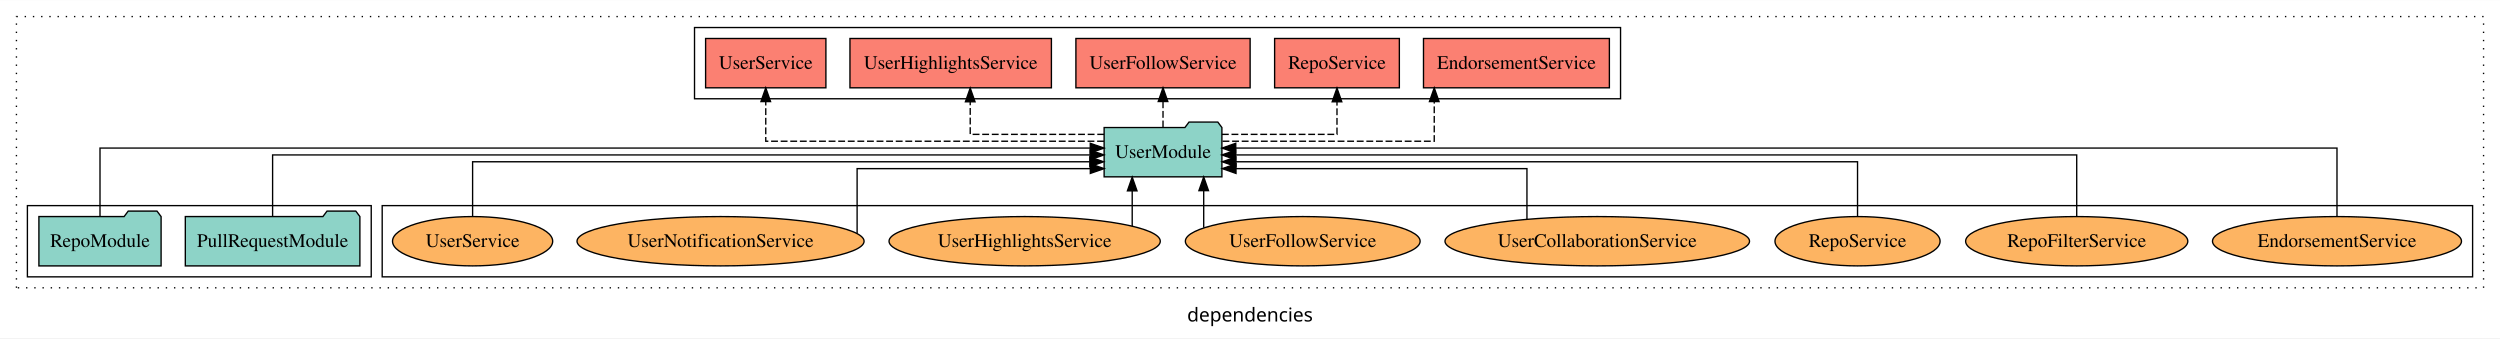
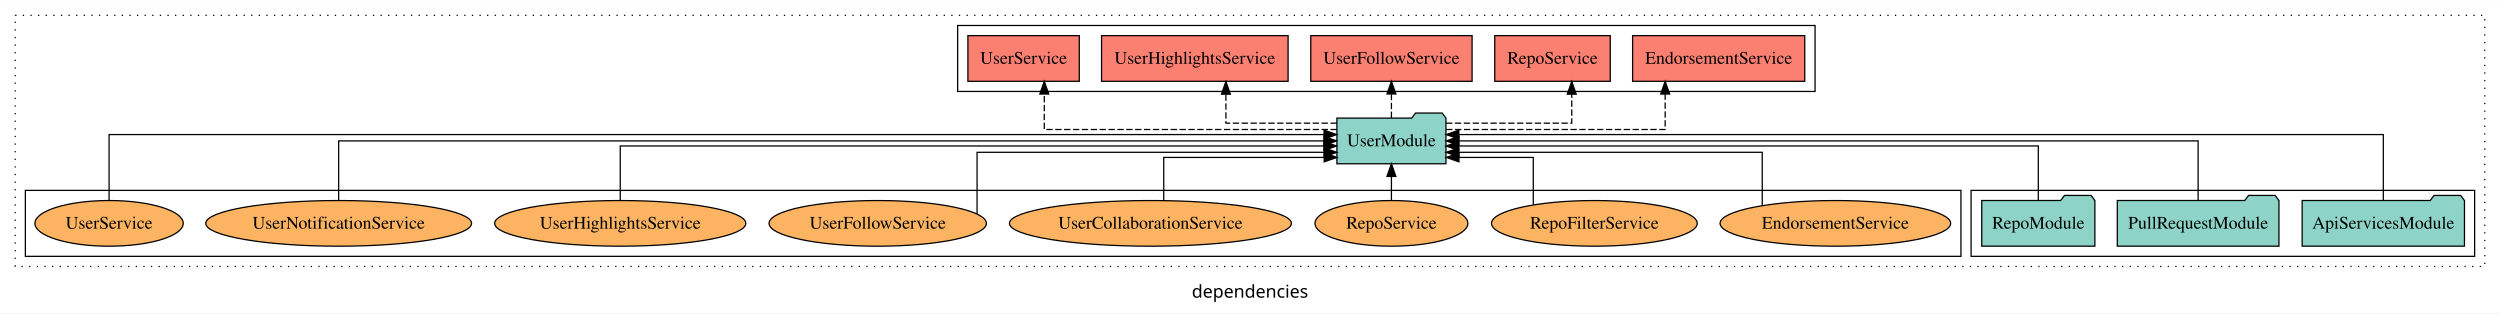
- <svg xmlns="http://www.w3.org/2000/svg" width="1825pt" height="247pt" viewBox="0.00 0.00 1825.00 246.80">
+ <svg xmlns="http://www.w3.org/2000/svg" width="1971pt" height="247pt" viewBox="0.00 0.00 1971.00 246.80">
  <g id="graph0" class="graph" transform="scale(1 1) rotate(0) translate(4 242.8)">
-     <polygon fill="white" stroke="transparent" points="-4,4 -4,-242.8 1821,-242.8 1821,4 -4,4" />
-     <text text-anchor="middle" x="908.5" y="-8.2" font-family="sans-serif" font-size="14.00">dependencies</text>
+     <polygon fill="white" stroke="transparent" points="-4,4 -4,-242.8 1967,-242.8 1967,4 -4,4" />
+     <text text-anchor="middle" x="981.5" y="-8.2" font-family="sans-serif" font-size="14.00">dependencies</text>
    <g id="clust1" class="cluster">
-       <polygon fill="none" stroke="black" stroke-dasharray="1,5" points="8,-32.8 8,-230.8 1809,-230.8 1809,-32.8 8,-32.8" />
+       <polygon fill="none" stroke="black" stroke-dasharray="1,5" points="8,-32.8 8,-230.8 1955,-230.8 1955,-32.8 8,-32.8" />
+     </g>
+     <g id="clust4" class="cluster">
+       <polygon fill="none" stroke="black" points="751,-170.8 751,-222.8 1427,-222.8 1427,-170.8 751,-170.8" />
+     </g>
+     <g id="clust3" class="cluster">
+       <polygon fill="none" stroke="black" points="1550,-40.8 1550,-92.8 1947,-92.8 1947,-40.8 1550,-40.8" />
    </g>
    <g id="clust6" class="cluster">
-       <polygon fill="none" stroke="black" points="275,-40.8 275,-92.8 1801,-92.8 1801,-40.8 275,-40.8" />
-     </g>
-     <g id="clust4" class="cluster">
-       <polygon fill="none" stroke="black" points="503,-170.8 503,-222.8 1179,-222.8 1179,-170.8 503,-170.8" />
-     </g>
-     <g id="clust3" class="cluster">
-       <polygon fill="none" stroke="black" points="16,-40.8 16,-92.8 267,-92.8 267,-40.8 16,-40.8" />
+       <polygon fill="none" stroke="black" points="16,-40.8 16,-92.8 1542,-92.8 1542,-40.8 16,-40.8" />
    </g>
    <g id="node1" class="node">
-       <polygon fill="#8dd3c7" stroke="black" points="258.72,-84.8 255.72,-88.8 234.72,-88.8 231.72,-84.8 131.28,-84.8 131.28,-48.8 258.72,-48.8 258.72,-84.8" />
-       <text text-anchor="middle" x="195" y="-62.6" font-family="Times,serif" font-size="14.00">PullRequestModule</text>
+       <polygon fill="#8dd3c7" stroke="black" points="1938.98,-84.8 1935.98,-88.8 1914.98,-88.8 1911.98,-84.8 1811.02,-84.8 1811.02,-48.8 1938.98,-48.8 1938.98,-84.8" />
+       <text text-anchor="middle" x="1875" y="-62.6" font-family="Times,serif" font-size="14.00">ApiServicesModule</text>
+     </g>
+     <g id="node4" class="node">
+       <polygon fill="#8dd3c7" stroke="black" points="1135.99,-149.8 1132.99,-153.8 1111.99,-153.8 1108.99,-149.8 1050.01,-149.8 1050.01,-113.8 1135.99,-113.8 1135.99,-149.8" />
+       <text text-anchor="middle" x="1093" y="-127.6" font-family="Times,serif" font-size="14.00">UserModule</text>
+     </g>
+     <g id="edge1" class="edge">
+       <path fill="none" stroke="black" d="M1875,-84.83C1875,-105.57 1875,-136.8 1875,-136.8 1875,-136.8 1146.16,-136.8 1146.16,-136.8" />
+       <polygon fill="black" stroke="black" points="1146.16,-133.3 1136.16,-136.8 1146.16,-140.3 1146.16,-133.3" />
+     </g>
+     <g id="node2" class="node">
+       <polygon fill="#8dd3c7" stroke="black" points="1792.72,-84.8 1789.72,-88.8 1768.72,-88.8 1765.72,-84.8 1665.28,-84.8 1665.28,-48.8 1792.72,-48.8 1792.72,-84.8" />
+       <text text-anchor="middle" x="1729" y="-62.6" font-family="Times,serif" font-size="14.00">PullRequestModule</text>
+     </g>
+     <g id="edge2" class="edge">
+       <path fill="none" stroke="black" d="M1729,-84.91C1729,-104.14 1729,-131.8 1729,-131.8 1729,-131.8 1146.21,-131.8 1146.21,-131.8" />
+       <polygon fill="black" stroke="black" points="1146.21,-128.3 1136.21,-131.8 1146.21,-135.3 1146.21,-128.3" />
    </g>
    <g id="node3" class="node">
-       <polygon fill="#8dd3c7" stroke="black" points="887.99,-149.8 884.99,-153.8 863.99,-153.8 860.99,-149.8 802.01,-149.8 802.01,-113.8 887.99,-113.8 887.99,-149.8" />
-       <text text-anchor="middle" x="845" y="-127.6" font-family="Times,serif" font-size="14.00">UserModule</text>
-     </g>
-     <g id="edge1" class="edge">
-       <path fill="none" stroke="black" d="M195,-85.02C195,-103.63 195,-129.8 195,-129.8 195,-129.8 791.85,-129.8 791.85,-129.8" />
-       <polygon fill="black" stroke="black" points="791.85,-133.3 801.85,-129.8 791.85,-126.3 791.85,-133.3" />
-     </g>
-     <g id="node2" class="node">
-       <polygon fill="#8dd3c7" stroke="black" points="113.6,-84.8 110.6,-88.8 89.6,-88.8 86.6,-84.8 24.4,-84.8 24.4,-48.8 113.6,-48.8 113.6,-84.8" />
-       <text text-anchor="middle" x="69" y="-62.6" font-family="Times,serif" font-size="14.00">RepoModule</text>
-     </g>
-     <g id="edge2" class="edge">
-       <path fill="none" stroke="black" d="M69,-85.02C69,-105.17 69,-134.8 69,-134.8 69,-134.8 791.9,-134.8 791.9,-134.8" />
-       <polygon fill="black" stroke="black" points="791.9,-138.3 801.9,-134.8 791.9,-131.3 791.9,-138.3" />
-     </g>
-     <g id="node4" class="node">
-       <polygon fill="#fb8072" stroke="black" points="1170.85,-214.8 1035.15,-214.8 1035.15,-178.8 1170.85,-178.8 1170.85,-214.8" />
-       <text text-anchor="middle" x="1103" y="-192.6" font-family="Times,serif" font-size="14.00">EndorsementService </text>
+       <polygon fill="#8dd3c7" stroke="black" points="1647.6,-84.8 1644.6,-88.8 1623.6,-88.8 1620.6,-84.8 1558.4,-84.8 1558.4,-48.8 1647.6,-48.8 1647.6,-84.8" />
+       <text text-anchor="middle" x="1603" y="-62.6" font-family="Times,serif" font-size="14.00">RepoModule</text>
    </g>
    <g id="edge3" class="edge">
-       <path fill="none" stroke="black" stroke-dasharray="5,2" d="M888.45,-139.8C946.74,-139.8 1043,-139.8 1043,-139.8 1043,-139.8 1043,-168.76 1043,-168.76" />
-       <polygon fill="black" stroke="black" points="1039.5,-168.76 1043,-178.76 1046.5,-168.76 1039.5,-168.76" />
+       <path fill="none" stroke="black" d="M1603,-85.1C1603,-103.07 1603,-127.8 1603,-127.8 1603,-127.8 1146.04,-127.8 1146.04,-127.8" />
+       <polygon fill="black" stroke="black" points="1146.04,-124.3 1136.04,-127.8 1146.04,-131.3 1146.04,-124.3" />
    </g>
    <g id="node5" class="node">
-       <polygon fill="#fb8072" stroke="black" points="1017.53,-214.8 926.47,-214.8 926.47,-178.8 1017.53,-178.8 1017.53,-214.8" />
-       <text text-anchor="middle" x="972" y="-192.6" font-family="Times,serif" font-size="14.00">RepoService </text>
+       <polygon fill="#fb8072" stroke="black" points="1418.85,-214.8 1283.15,-214.8 1283.15,-178.8 1418.85,-178.8 1418.85,-214.8" />
+       <text text-anchor="middle" x="1351" y="-192.6" font-family="Times,serif" font-size="14.00">EndorsementService </text>
    </g>
    <g id="edge4" class="edge">
-       <path fill="none" stroke="black" stroke-dasharray="5,2" d="M888,-144.8C924.84,-144.8 972,-144.8 972,-144.8 972,-144.8 972,-168.61 972,-168.61" />
-       <polygon fill="black" stroke="black" points="968.5,-168.61 972,-178.61 975.5,-168.61 968.5,-168.61" />
+       <path fill="none" stroke="black" stroke-dasharray="5,2" d="M1136.15,-140.8C1199.13,-140.8 1308.81,-140.8 1308.81,-140.8 1308.81,-140.8 1308.81,-168.77 1308.81,-168.77" />
+       <polygon fill="black" stroke="black" points="1305.31,-168.77 1308.81,-178.77 1312.31,-168.77 1305.31,-168.77" />
    </g>
    <g id="node6" class="node">
-       <polygon fill="#fb8072" stroke="black" points="908.59,-214.8 781.41,-214.8 781.41,-178.8 908.59,-178.8 908.59,-214.8" />
-       <text text-anchor="middle" x="845" y="-192.6" font-family="Times,serif" font-size="14.00">UserFollowService </text>
+       <polygon fill="#fb8072" stroke="black" points="1265.53,-214.8 1174.47,-214.8 1174.47,-178.8 1265.53,-178.8 1265.53,-214.8" />
+       <text text-anchor="middle" x="1220" y="-192.6" font-family="Times,serif" font-size="14.00">RepoService </text>
    </g>
    <g id="edge5" class="edge">
-       <path fill="none" stroke="black" stroke-dasharray="5,2" d="M845,-149.91C845,-149.91 845,-168.79 845,-168.79" />
-       <polygon fill="black" stroke="black" points="841.5,-168.79 845,-178.79 848.5,-168.79 841.5,-168.79" />
+       <path fill="none" stroke="black" stroke-dasharray="5,2" d="M1136.04,-145.8C1177.89,-145.8 1235.17,-145.8 1235.17,-145.8 1235.17,-145.8 1235.17,-168.68 1235.17,-168.68" />
+       <polygon fill="black" stroke="black" points="1231.67,-168.68 1235.17,-178.68 1238.67,-168.68 1231.67,-168.68" />
    </g>
    <g id="node7" class="node">
-       <polygon fill="#fb8072" stroke="black" points="763.53,-214.8 616.47,-214.8 616.47,-178.8 763.53,-178.8 763.53,-214.8" />
-       <text text-anchor="middle" x="690" y="-192.6" font-family="Times,serif" font-size="14.00">UserHighlightsService </text>
+       <polygon fill="#fb8072" stroke="black" points="1156.59,-214.8 1029.41,-214.8 1029.41,-178.8 1156.59,-178.8 1156.59,-214.8" />
+       <text text-anchor="middle" x="1093" y="-192.6" font-family="Times,serif" font-size="14.00">UserFollowService </text>
    </g>
    <g id="edge6" class="edge">
-       <path fill="none" stroke="black" stroke-dasharray="5,2" d="M802.01,-144.8C760.62,-144.8 704.26,-144.8 704.26,-144.8 704.26,-144.8 704.26,-168.61 704.26,-168.61" />
-       <polygon fill="black" stroke="black" points="700.76,-168.61 704.26,-178.61 707.76,-168.61 700.76,-168.61" />
+       <path fill="none" stroke="black" stroke-dasharray="5,2" d="M1093,-149.91C1093,-149.91 1093,-168.79 1093,-168.79" />
+       <polygon fill="black" stroke="black" points="1089.5,-168.79 1093,-178.79 1096.5,-168.79 1089.5,-168.79" />
    </g>
    <g id="node8" class="node">
-       <polygon fill="#fb8072" stroke="black" points="598.91,-214.8 511.09,-214.8 511.09,-178.8 598.91,-178.8 598.91,-214.8" />
-       <text text-anchor="middle" x="555" y="-192.6" font-family="Times,serif" font-size="14.00">UserService </text>
+       <polygon fill="#fb8072" stroke="black" points="1011.53,-214.8 864.47,-214.8 864.47,-178.8 1011.53,-178.8 1011.53,-214.8" />
+       <text text-anchor="middle" x="938" y="-192.6" font-family="Times,serif" font-size="14.00">UserHighlightsService </text>
    </g>
    <g id="edge7" class="edge">
-       <path fill="none" stroke="black" stroke-dasharray="5,2" d="M801.9,-139.8C721.11,-139.8 555,-139.8 555,-139.8 555,-139.8 555,-168.76 555,-168.76" />
-       <polygon fill="black" stroke="black" points="551.5,-168.76 555,-178.76 558.5,-168.76 551.5,-168.76" />
+       <path fill="none" stroke="black" stroke-dasharray="5,2" d="M1049.91,-145.8C1011.9,-145.8 962.51,-145.8 962.51,-145.8 962.51,-145.8 962.51,-168.68 962.51,-168.68" />
+       <polygon fill="black" stroke="black" points="959.01,-168.68 962.51,-178.68 966.01,-168.68 959.01,-168.68" />
    </g>
    <g id="node9" class="node">
-       <ellipse fill="#fdb462" stroke="black" cx="1702" cy="-66.8" rx="90.89" ry="18" />
-       <text text-anchor="middle" x="1702" y="-62.6" font-family="Times,serif" font-size="14.00">EndorsementService</text>
+       <polygon fill="#fb8072" stroke="black" points="846.91,-214.8 759.09,-214.8 759.09,-178.8 846.91,-178.8 846.91,-214.8" />
+       <text text-anchor="middle" x="803" y="-192.6" font-family="Times,serif" font-size="14.00">UserService </text>
    </g>
    <g id="edge8" class="edge">
-       <path fill="none" stroke="black" d="M1702,-85.02C1702,-105.17 1702,-134.8 1702,-134.8 1702,-134.8 898.09,-134.8 898.09,-134.8" />
-       <polygon fill="black" stroke="black" points="898.09,-131.3 888.09,-134.8 898.09,-138.3 898.09,-131.3" />
+       <path fill="none" stroke="black" stroke-dasharray="5,2" d="M1049.94,-140.8C972.86,-140.8 819.31,-140.8 819.31,-140.8 819.31,-140.8 819.31,-168.77 819.31,-168.77" />
+       <polygon fill="black" stroke="black" points="815.81,-168.77 819.31,-178.77 822.81,-168.77 815.81,-168.77" />
    </g>
    <g id="node10" class="node">
-       <ellipse fill="#fdb462" stroke="black" cx="1512" cy="-66.8" rx="81.1" ry="18" />
-       <text text-anchor="middle" x="1512" y="-62.6" font-family="Times,serif" font-size="14.00">RepoFilterService</text>
+       <ellipse fill="#fdb462" stroke="black" cx="1443" cy="-66.8" rx="90.89" ry="18" />
+       <text text-anchor="middle" x="1443" y="-62.6" font-family="Times,serif" font-size="14.00">EndorsementService</text>
    </g>
    <g id="edge9" class="edge">
-       <path fill="none" stroke="black" d="M1512,-85.02C1512,-103.63 1512,-129.8 1512,-129.8 1512,-129.8 897.99,-129.8 897.99,-129.8" />
-       <polygon fill="black" stroke="black" points="897.99,-126.3 887.99,-129.8 897.99,-133.3 897.99,-126.3" />
+       <path fill="none" stroke="black" d="M1385.36,-80.93C1385.36,-97.52 1385.36,-122.8 1385.36,-122.8 1385.36,-122.8 1146.14,-122.8 1146.14,-122.8" />
+       <polygon fill="black" stroke="black" points="1146.14,-119.3 1136.14,-122.8 1146.14,-126.3 1146.14,-119.3" />
    </g>
    <g id="node11" class="node">
-       <ellipse fill="#fdb462" stroke="black" cx="1352" cy="-66.8" rx="60.26" ry="18" />
-       <text text-anchor="middle" x="1352" y="-62.6" font-family="Times,serif" font-size="14.00">RepoService</text>
+       <ellipse fill="#fdb462" stroke="black" cx="1253" cy="-66.8" rx="81.1" ry="18" />
+       <text text-anchor="middle" x="1253" y="-62.6" font-family="Times,serif" font-size="14.00">RepoFilterService</text>
    </g>
    <g id="edge10" class="edge">
-       <path fill="none" stroke="black" d="M1352,-84.83C1352,-101.86 1352,-124.8 1352,-124.8 1352,-124.8 898.23,-124.8 898.23,-124.8" />
-       <polygon fill="black" stroke="black" points="898.23,-121.3 888.23,-124.8 898.23,-128.3 898.23,-121.3" />
+       <path fill="none" stroke="black" d="M1204.83,-81.56C1204.83,-96.94 1204.83,-118.8 1204.83,-118.8 1204.83,-118.8 1146.24,-118.8 1146.24,-118.8" />
+       <polygon fill="black" stroke="black" points="1146.24,-115.3 1136.24,-118.8 1146.24,-122.3 1146.24,-115.3" />
    </g>
    <g id="node12" class="node">
-       <ellipse fill="#fdb462" stroke="black" cx="1162" cy="-66.8" rx="111.16" ry="18" />
-       <text text-anchor="middle" x="1162" y="-62.6" font-family="Times,serif" font-size="14.00">UserCollaborationService</text>
+       <ellipse fill="#fdb462" stroke="black" cx="1093" cy="-66.8" rx="60.26" ry="18" />
+       <text text-anchor="middle" x="1093" y="-62.6" font-family="Times,serif" font-size="14.00">RepoService</text>
    </g>
    <g id="edge11" class="edge">
-       <path fill="none" stroke="black" d="M1110.67,-82.99C1110.67,-98.58 1110.67,-119.8 1110.67,-119.8 1110.67,-119.8 898.28,-119.8 898.28,-119.8" />
-       <polygon fill="black" stroke="black" points="898.28,-116.3 888.28,-119.8 898.28,-123.3 898.28,-116.3" />
+       <path fill="none" stroke="black" d="M1093,-84.91C1093,-84.91 1093,-103.79 1093,-103.79" />
+       <polygon fill="black" stroke="black" points="1089.5,-103.79 1093,-113.79 1096.5,-103.79 1089.5,-103.79" />
    </g>
    <g id="node13" class="node">
-       <ellipse fill="#fdb462" stroke="black" cx="947" cy="-66.8" rx="85.69" ry="18" />
-       <text text-anchor="middle" x="947" y="-62.6" font-family="Times,serif" font-size="14.00">UserFollowService</text>
+       <ellipse fill="#fdb462" stroke="black" cx="903" cy="-66.8" rx="111.16" ry="18" />
+       <text text-anchor="middle" x="903" y="-62.6" font-family="Times,serif" font-size="14.00">UserCollaborationService</text>
    </g>
    <g id="edge12" class="edge">
-       <path fill="none" stroke="black" d="M874.7,-76.67C874.7,-76.67 874.7,-103.71 874.7,-103.71" />
-       <polygon fill="black" stroke="black" points="871.2,-103.71 874.7,-113.71 878.2,-103.71 871.2,-103.71" />
+       <path fill="none" stroke="black" d="M913.49,-84.99C913.49,-99.98 913.49,-118.8 913.49,-118.8 913.49,-118.8 1040,-118.8 1040,-118.8" />
+       <polygon fill="black" stroke="black" points="1040,-122.3 1050,-118.8 1040,-115.3 1040,-122.3" />
    </g>
    <g id="node14" class="node">
-       <ellipse fill="#fdb462" stroke="black" cx="744" cy="-66.8" rx="99.01" ry="18" />
-       <text text-anchor="middle" x="744" y="-62.6" font-family="Times,serif" font-size="14.00">UserHighlightsService</text>
+       <ellipse fill="#fdb462" stroke="black" cx="688" cy="-66.8" rx="85.69" ry="18" />
+       <text text-anchor="middle" x="688" y="-62.6" font-family="Times,serif" font-size="14.00">UserFollowService</text>
    </g>
    <g id="edge13" class="edge">
-       <path fill="none" stroke="black" d="M822.51,-77.83C822.51,-77.83 822.51,-103.58 822.51,-103.58" />
-       <polygon fill="black" stroke="black" points="819.01,-103.58 822.51,-113.58 826.01,-103.58 819.01,-103.58" />
+       <path fill="none" stroke="black" d="M766.32,-74.12C766.32,-89.3 766.32,-122.8 766.32,-122.8 766.32,-122.8 1039.96,-122.8 1039.96,-122.8" />
+       <polygon fill="black" stroke="black" points="1039.96,-126.3 1049.96,-122.8 1039.96,-119.3 1039.96,-126.3" />
    </g>
    <g id="node15" class="node">
-       <ellipse fill="#fdb462" stroke="black" cx="522" cy="-66.8" rx="104.78" ry="18" />
-       <text text-anchor="middle" x="522" y="-62.6" font-family="Times,serif" font-size="14.00">UserNotificationService</text>
+       <ellipse fill="#fdb462" stroke="black" cx="485" cy="-66.8" rx="99.01" ry="18" />
+       <text text-anchor="middle" x="485" y="-62.6" font-family="Times,serif" font-size="14.00">UserHighlightsService</text>
    </g>
    <g id="edge14" class="edge">
-       <path fill="none" stroke="black" d="M621.69,-72.47C621.69,-86.14 621.69,-119.8 621.69,-119.8 621.69,-119.8 791.94,-119.8 791.94,-119.8" />
-       <polygon fill="black" stroke="black" points="791.94,-123.3 801.94,-119.8 791.94,-116.3 791.94,-123.3" />
+       <path fill="none" stroke="black" d="M485,-85.1C485,-103.07 485,-127.8 485,-127.8 485,-127.8 1039.76,-127.8 1039.76,-127.8" />
+       <polygon fill="black" stroke="black" points="1039.76,-131.3 1049.76,-127.8 1039.76,-124.3 1039.76,-131.3" />
    </g>
    <g id="node16" class="node">
-       <ellipse fill="#fdb462" stroke="black" cx="341" cy="-66.8" rx="58.46" ry="18" />
-       <text text-anchor="middle" x="341" y="-62.6" font-family="Times,serif" font-size="14.00">UserService</text>
+       <ellipse fill="#fdb462" stroke="black" cx="263" cy="-66.8" rx="104.78" ry="18" />
+       <text text-anchor="middle" x="263" y="-62.6" font-family="Times,serif" font-size="14.00">UserNotificationService</text>
    </g>
    <g id="edge15" class="edge">
-       <path fill="none" stroke="black" d="M341,-84.83C341,-101.86 341,-124.8 341,-124.8 341,-124.8 791.59,-124.8 791.59,-124.8" />
-       <polygon fill="black" stroke="black" points="791.59,-128.3 801.59,-124.8 791.59,-121.3 791.59,-128.3" />
+       <path fill="none" stroke="black" d="M263,-84.91C263,-104.14 263,-131.8 263,-131.8 263,-131.8 1039.83,-131.8 1039.83,-131.8" />
+       <polygon fill="black" stroke="black" points="1039.83,-135.3 1049.83,-131.8 1039.83,-128.3 1039.83,-135.3" />
+     </g>
+     <g id="node17" class="node">
+       <ellipse fill="#fdb462" stroke="black" cx="82" cy="-66.8" rx="58.46" ry="18" />
+       <text text-anchor="middle" x="82" y="-62.6" font-family="Times,serif" font-size="14.00">UserService</text>
+     </g>
+     <g id="edge16" class="edge">
+       <path fill="none" stroke="black" d="M82,-84.83C82,-105.57 82,-136.8 82,-136.8 82,-136.8 1039.88,-136.8 1039.88,-136.8" />
+       <polygon fill="black" stroke="black" points="1039.88,-140.3 1049.88,-136.8 1039.88,-133.3 1039.88,-140.3" />
    </g>
  </g>
</svg>
